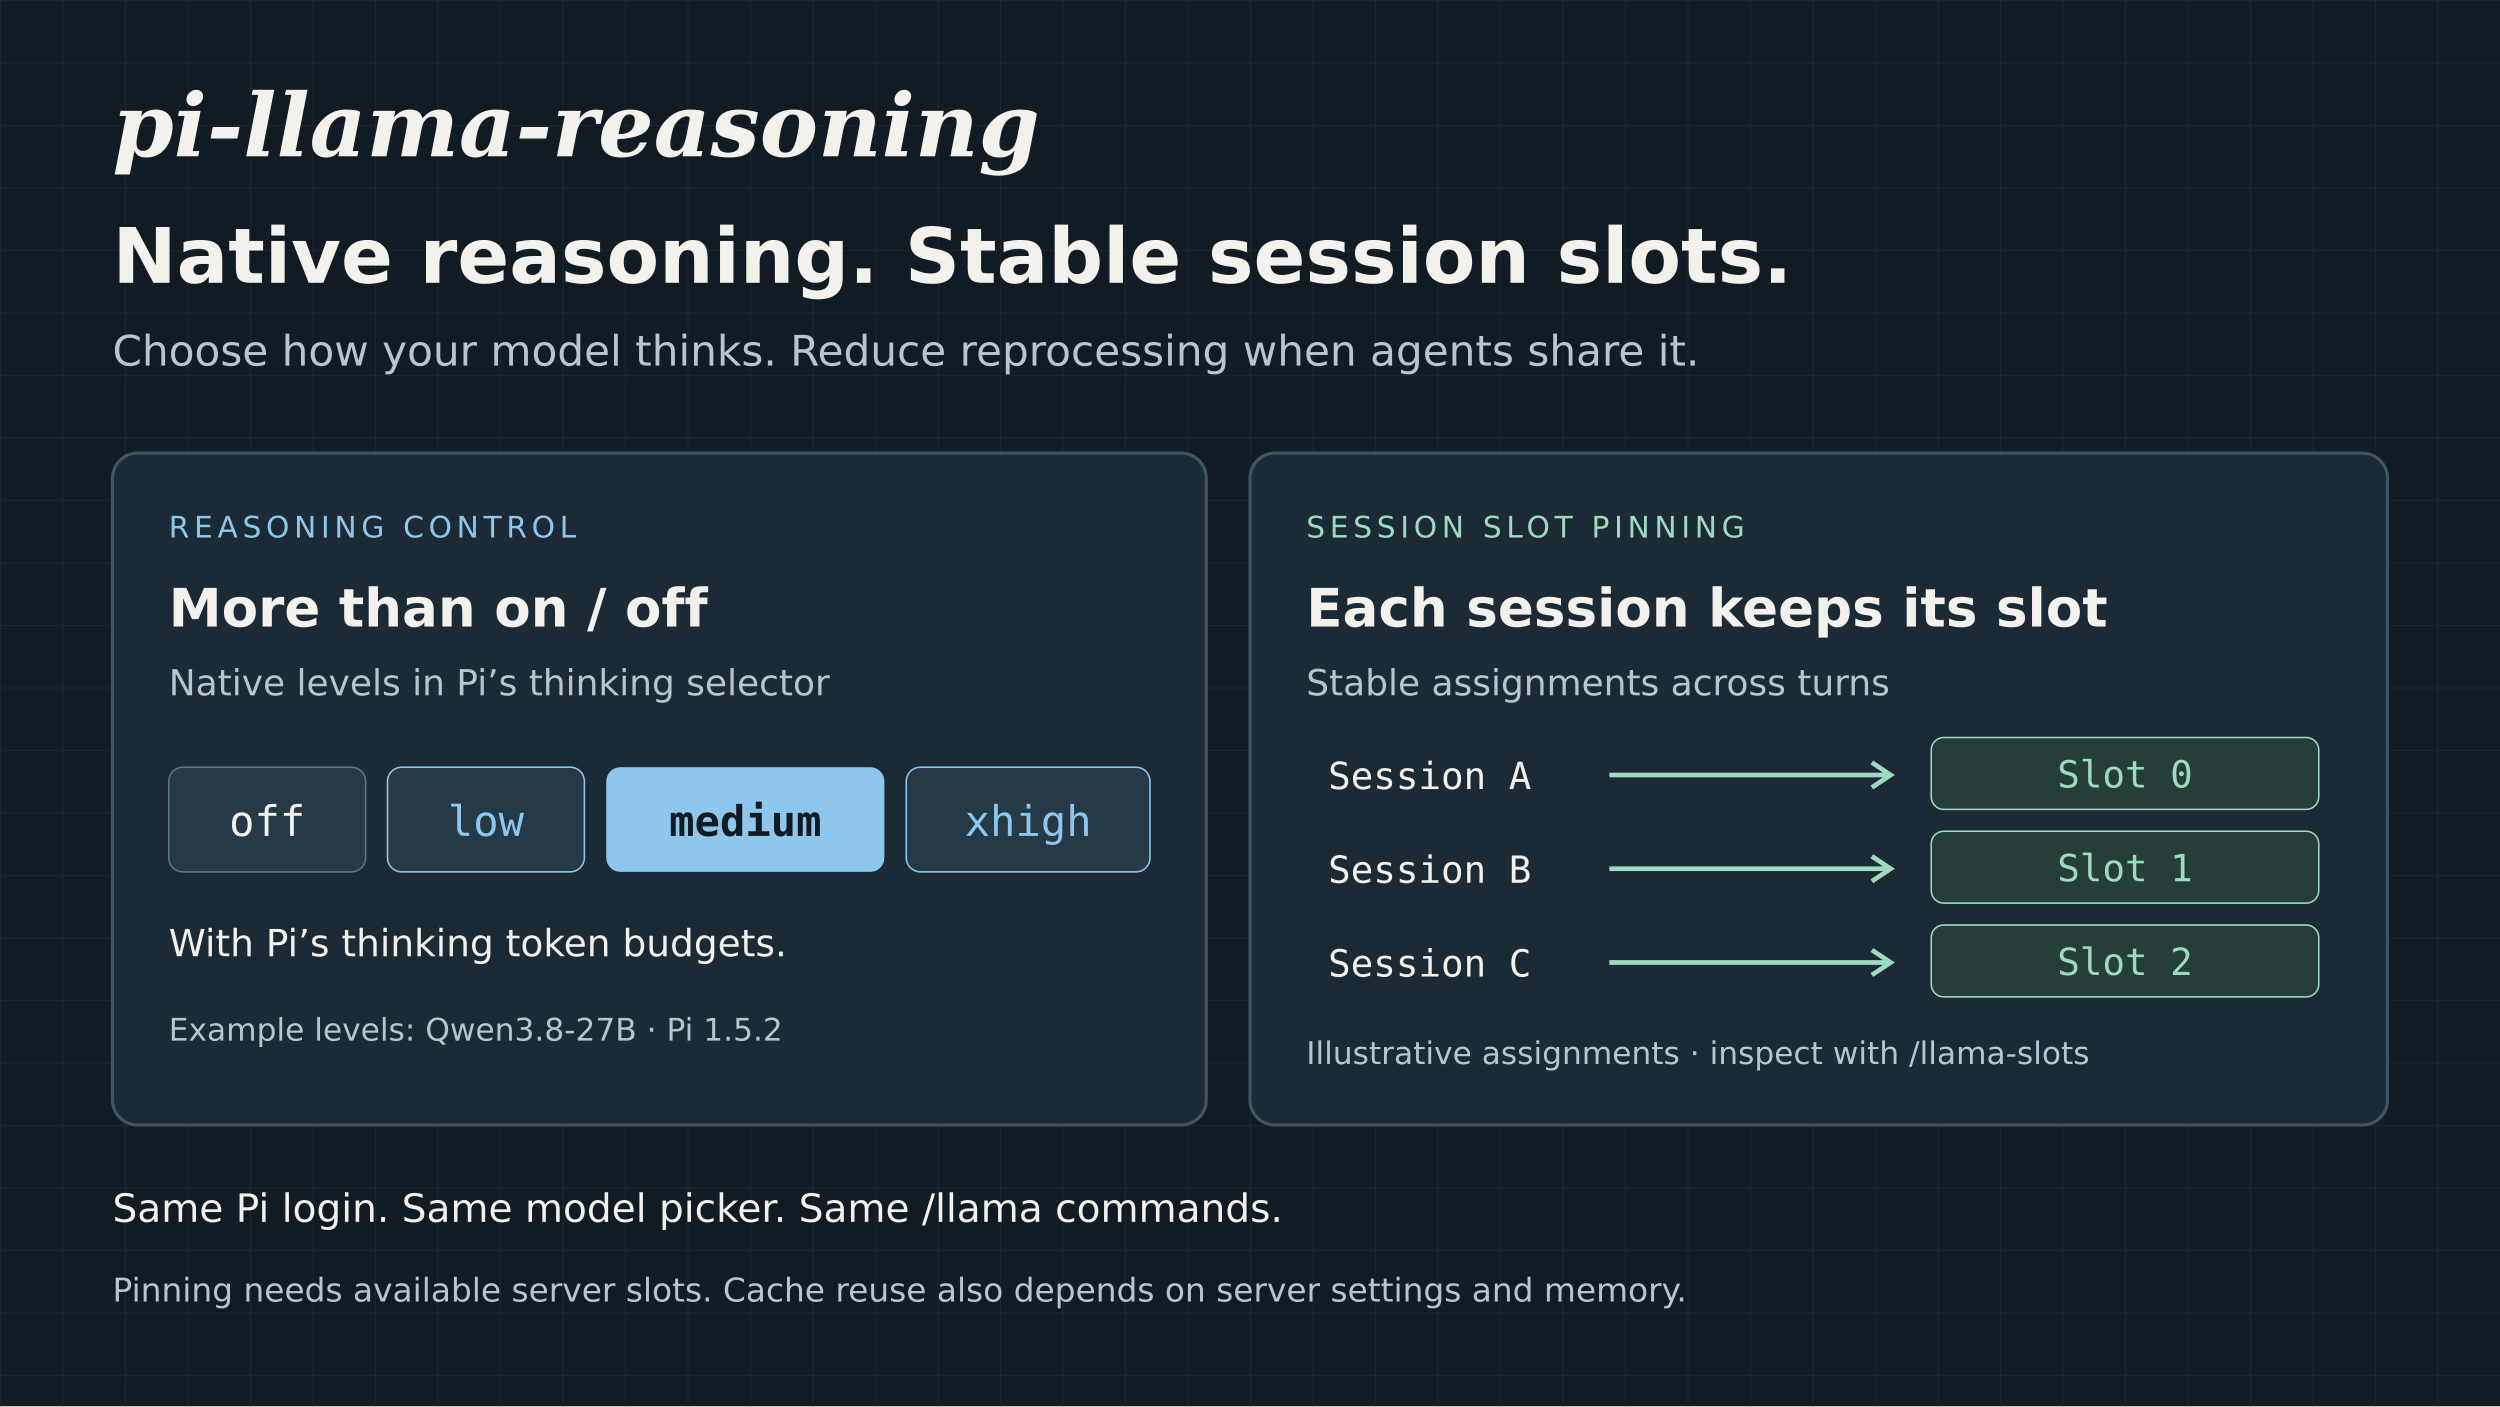
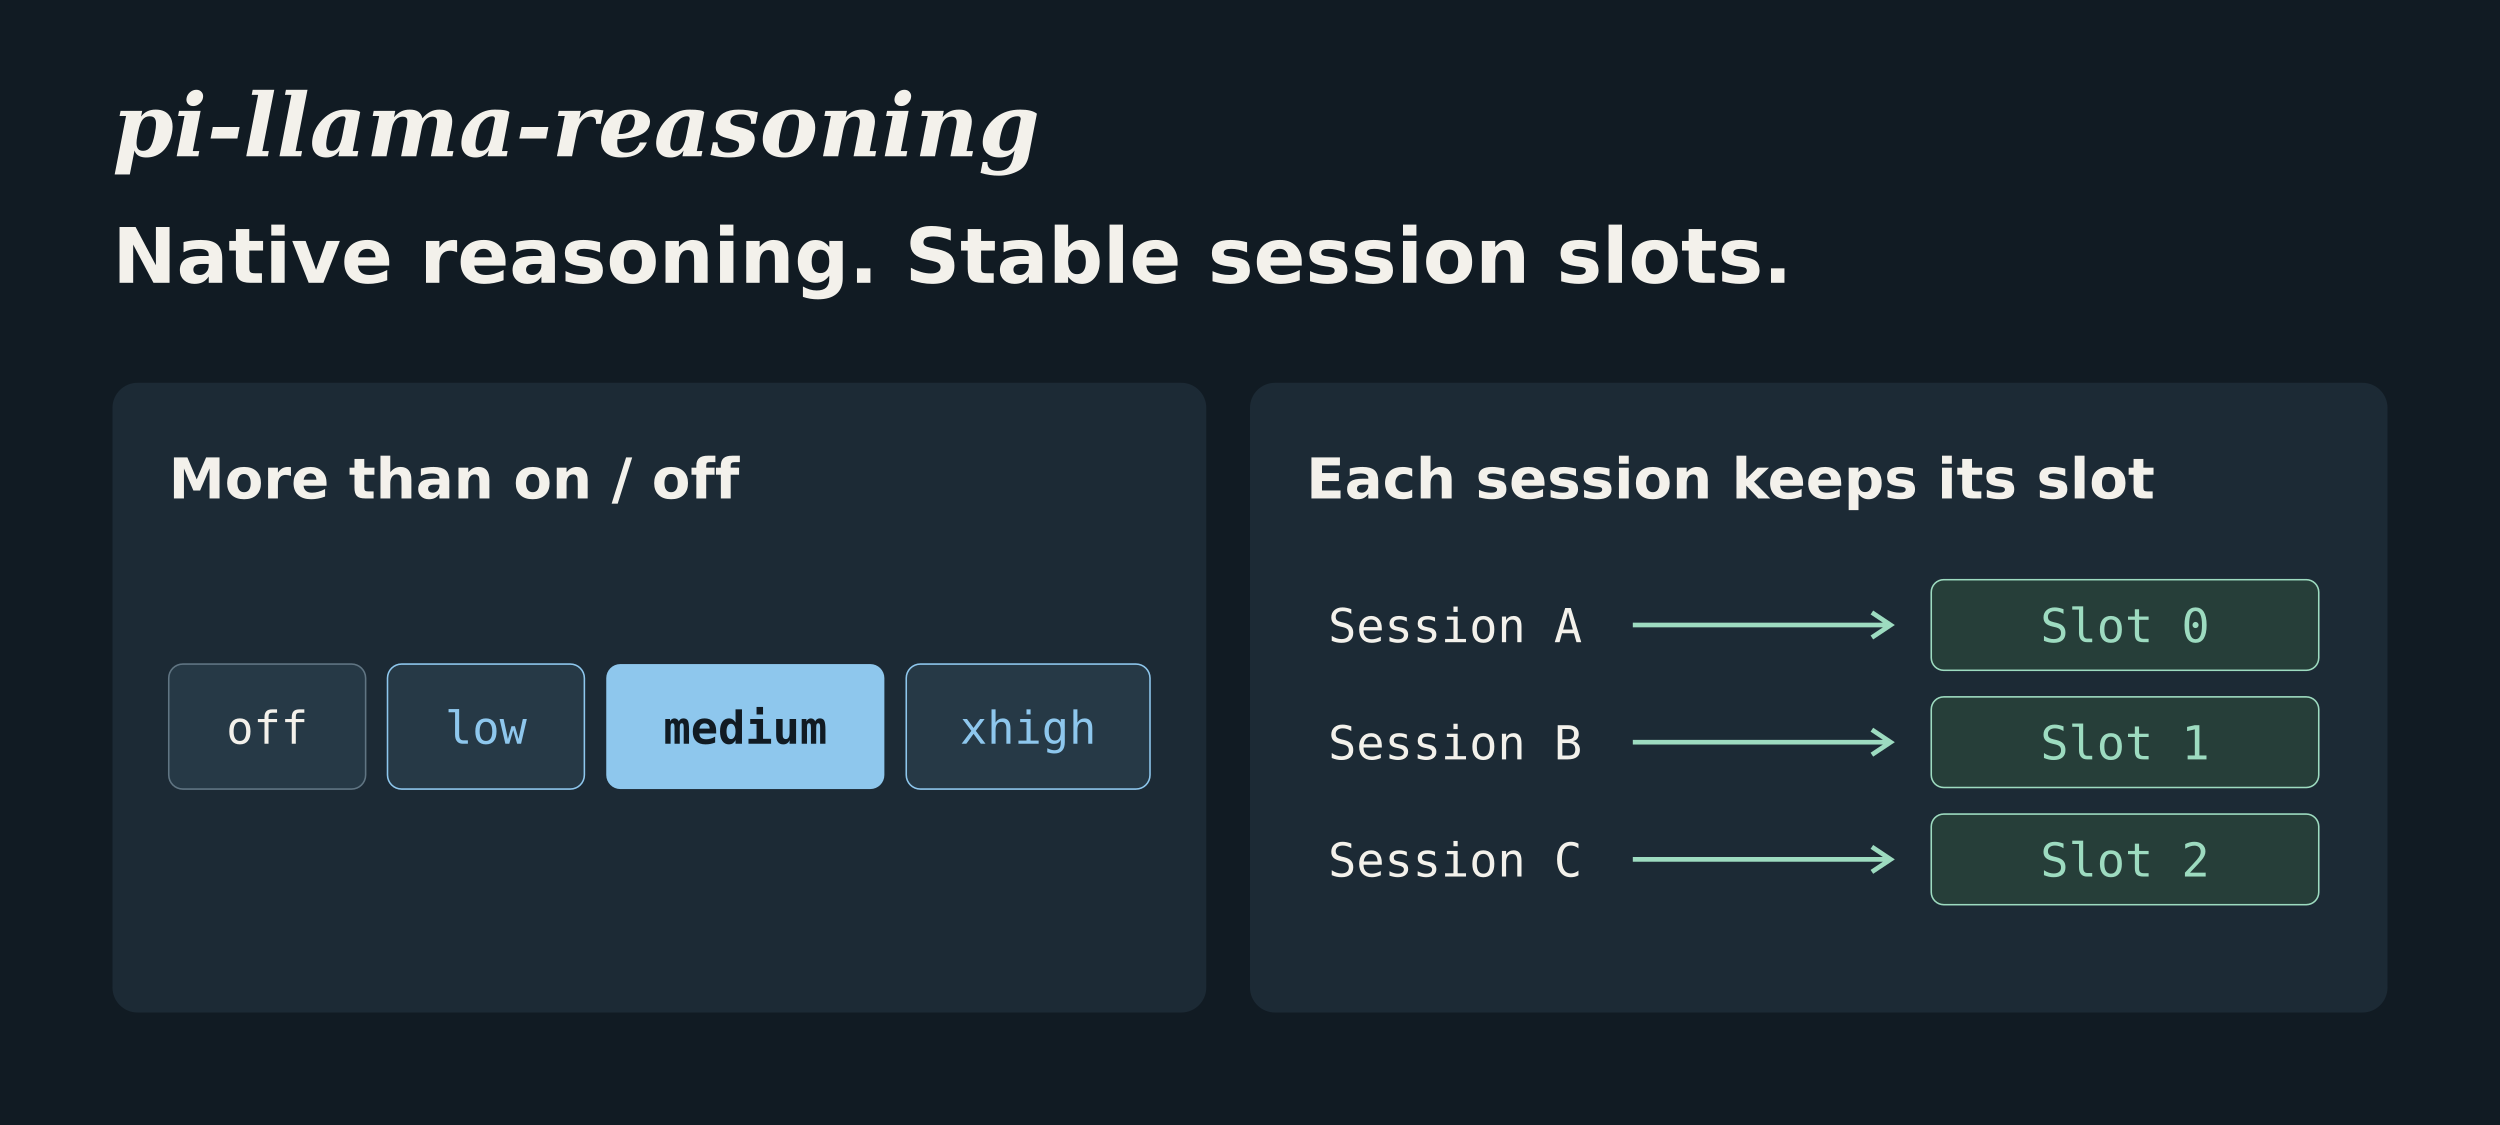
- <svg xmlns="http://www.w3.org/2000/svg" width="1600" height="900" viewBox="0 0 1600 900">
-   <defs>
-     <pattern id="grid" width="40" height="40" patternUnits="userSpaceOnUse">
-       <path d="M 40 0 L 0 0 0 40" fill="none" stroke="#25343e" stroke-width="1" />
-     </pattern>
-   </defs>
-   <rect width="1600" height="900" fill="#111b23" />
-   <rect width="1600" height="900" fill="url(#grid)" opacity="0.55" />
+ <svg xmlns="http://www.w3.org/2000/svg" width="1600" height="720" viewBox="0 0 1600 720">
+   <rect width="1600" height="720" fill="#111b23" />
  <g fill="#f3f1eb" font-family="DejaVu Sans, sans-serif">
    <text x="72" y="100" font-family="DejaVu Serif, serif" font-size="56" font-style="italic" font-weight="bold">pi-llama-reasoning</text>
    <text x="72" y="181" font-size="49" font-weight="bold">Native reasoning. Stable session slots.</text>
-     <text x="72" y="234" font-size="27" fill="#b7c5cf">Choose how your model thinks. Reduce reprocessing when agents share it.</text>
-     <rect x="72" y="290" width="700" height="430" rx="16" fill="#1c2a35" stroke="#405562" stroke-width="2" />
-     <text x="108" y="344" font-size="19" fill="#8ec7ed" letter-spacing="3">REASONING CONTROL</text>
-     <text x="108" y="401" font-size="34" font-weight="bold">More than on / off</text>
-     <text x="108" y="445" font-size="23" fill="#b7c5cf">Native levels in Pi’s thinking selector</text>
-     <g font-family="DejaVu Sans Mono, monospace" font-size="27" text-anchor="middle">
-       <rect x="108" y="491" width="126" height="67" rx="9" fill="#263946" stroke="#607583" />
-       <text x="171" y="535">off</text>
-       <rect x="248" y="491" width="126" height="67" rx="9" fill="#263946" stroke="#8ec7ed" />
-       <text x="311" y="535" fill="#8ec7ed">low</text>
-       <rect x="388" y="491" width="178" height="67" rx="9" fill="#8ec7ed" />
-       <text x="477" y="535" fill="#111b23" font-weight="bold">medium</text>
-       <rect x="580" y="491" width="156" height="67" rx="9" fill="#263946" stroke="#8ec7ed" />
-       <text x="658" y="535" fill="#8ec7ed">xhigh</text>
+     <rect x="72" y="245" width="700" height="403" rx="16" fill="#1c2a35" />
+     <text x="108" y="319" font-size="36" font-weight="bold">More than on / off</text>
+     <g font-family="DejaVu Sans Mono, monospace" font-size="29" text-anchor="middle">
+       <rect x="108" y="425" width="126" height="80" rx="9" fill="#263946" stroke="#607583" />
+       <text x="171" y="476">off</text>
+       <rect x="248" y="425" width="126" height="80" rx="9" fill="#263946" stroke="#8ec7ed" />
+       <text x="311" y="476" fill="#8ec7ed">low</text>
+       <rect x="388" y="425" width="178" height="80" rx="9" fill="#8ec7ed" />
+       <text x="477" y="476" fill="#111b23" font-weight="bold">medium</text>
+       <rect x="580" y="425" width="156" height="80" rx="9" fill="#263946" stroke="#8ec7ed" />
+       <text x="658" y="476" fill="#8ec7ed">xhigh</text>
    </g>
-     <text x="108" y="612" font-size="24">With Pi’s thinking token budgets.</text>
-     <text x="108" y="666" font-size="20" fill="#b7c5cf">Example levels: Qwen3.8-27B · Pi 1.5.2</text>
-     <rect x="800" y="290" width="728" height="430" rx="16" fill="#1c2a35" stroke="#405562" stroke-width="2" />
-     <text x="836" y="344" font-size="19" fill="#9ddbc0" letter-spacing="3">SESSION SLOT PINNING</text>
-     <text x="836" y="401" font-size="34" font-weight="bold">Each session keeps its slot</text>
-     <text x="836" y="445" font-size="23" fill="#b7c5cf">Stable assignments across turns</text>
-     <g font-family="DejaVu Sans Mono, monospace" font-size="24">
-       <text x="850" y="505">Session A</text>
-       <text x="850" y="565">Session B</text>
-       <text x="850" y="625">Session C</text>
-       <path d="M1030 496 H1210 M1198 488 L1210 496 L1198 504 M1030 556 H1210 M1198 548 L1210 556 L1198 564 M1030 616 H1210 M1198 608 L1210 616 L1198 624" stroke="#9ddbc0" stroke-width="3" fill="none" />
+     <rect x="800" y="245" width="728" height="403" rx="16" fill="#1c2a35" />
+     <text x="836" y="319" font-size="36" font-weight="bold">Each session keeps its slot</text>
+     <g font-family="DejaVu Sans Mono, monospace" font-size="30">
+       <text x="850" y="411">Session A</text>
+       <text x="850" y="486">Session B</text>
+       <text x="850" y="561">Session C</text>
+       <path d="M1045 400 H1210 M1198 392 L1210 400 L1198 408 M1045 475 H1210 M1198 467 L1210 475 L1198 483 M1045 550 H1210 M1198 542 L1210 550 L1198 558" stroke="#9ddbc0" stroke-width="3" fill="none" />
      <g fill="#263e39" stroke="#9ddbc0">
-         <rect x="1236" y="472" width="248" height="46" rx="8" />
-         <rect x="1236" y="532" width="248" height="46" rx="8" />
-         <rect x="1236" y="592" width="248" height="46" rx="8" />
+         <rect x="1236" y="371" width="248" height="58" rx="8" />
+         <rect x="1236" y="446" width="248" height="58" rx="8" />
+         <rect x="1236" y="521" width="248" height="58" rx="8" />
      </g>
      <g fill="#9ddbc0" text-anchor="middle">
-         <text x="1360" y="504">Slot 0</text>
-         <text x="1360" y="564">Slot 1</text>
-         <text x="1360" y="624">Slot 2</text>
+         <text x="1360" y="411">Slot 0</text>
+         <text x="1360" y="486">Slot 1</text>
+         <text x="1360" y="561">Slot 2</text>
      </g>
    </g>
-     <text x="836" y="681" font-size="20" fill="#b7c5cf">Illustrative assignments · inspect with /llama-slots</text>
-     <text x="72" y="782" font-size="25">Same Pi login. Same model picker. Same /llama commands.</text>
-     <text x="72" y="833" font-size="21" fill="#b7c5cf">Pinning needs available server slots. Cache reuse also depends on server settings and memory.</text>
  </g>
</svg>
